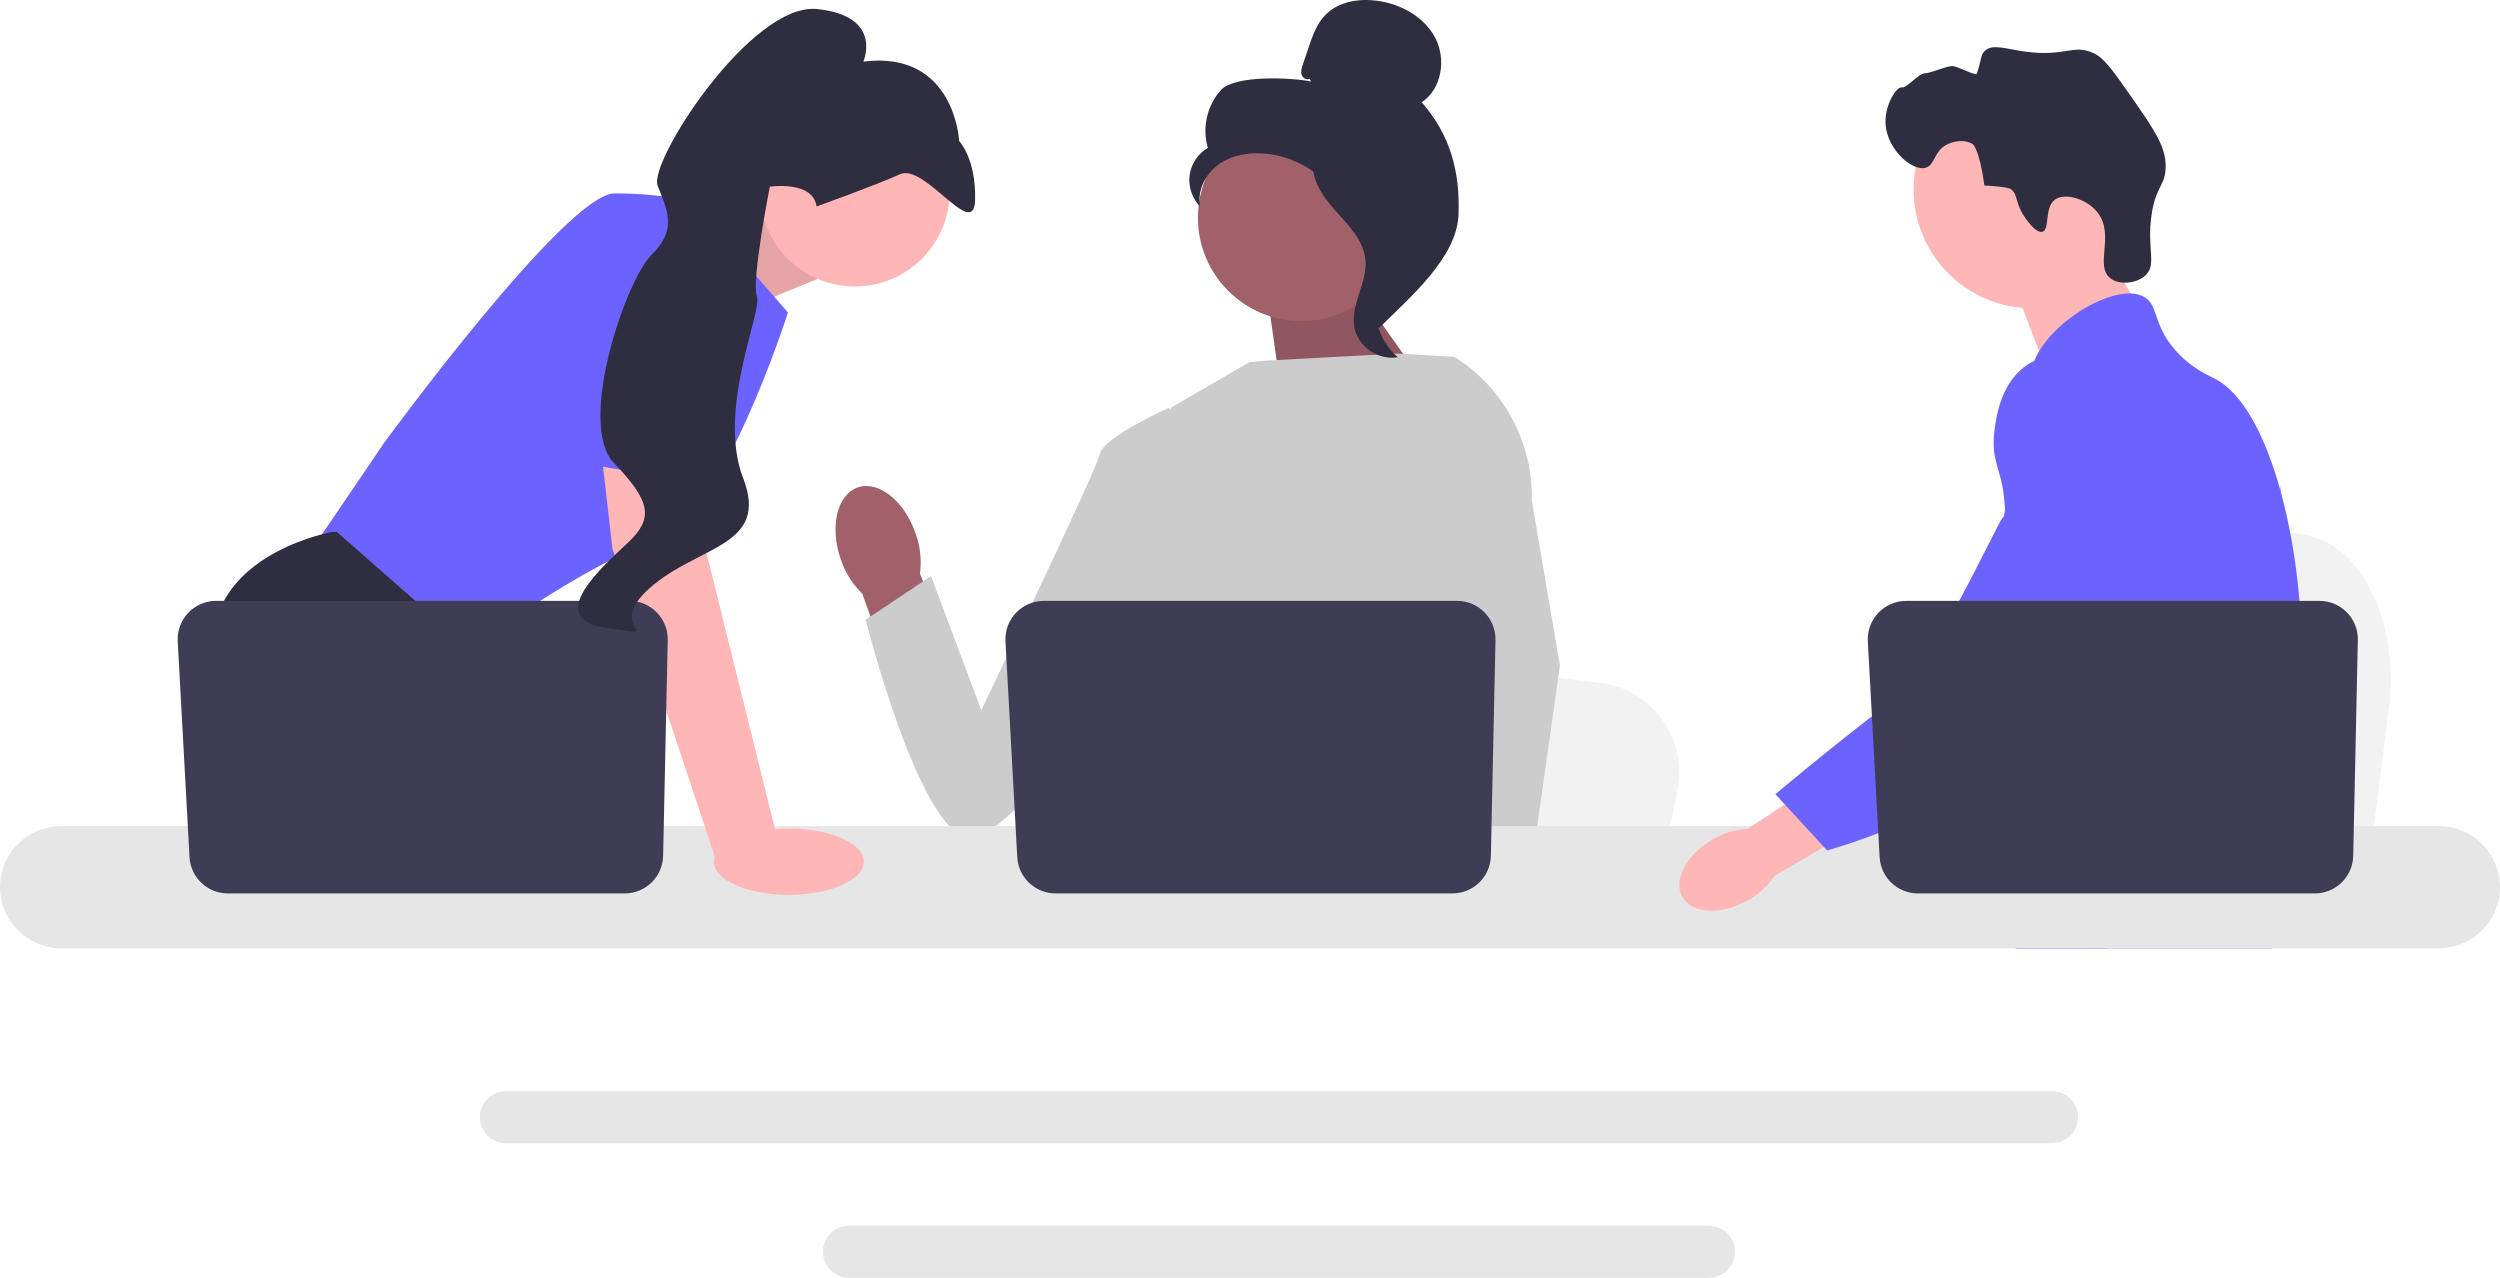
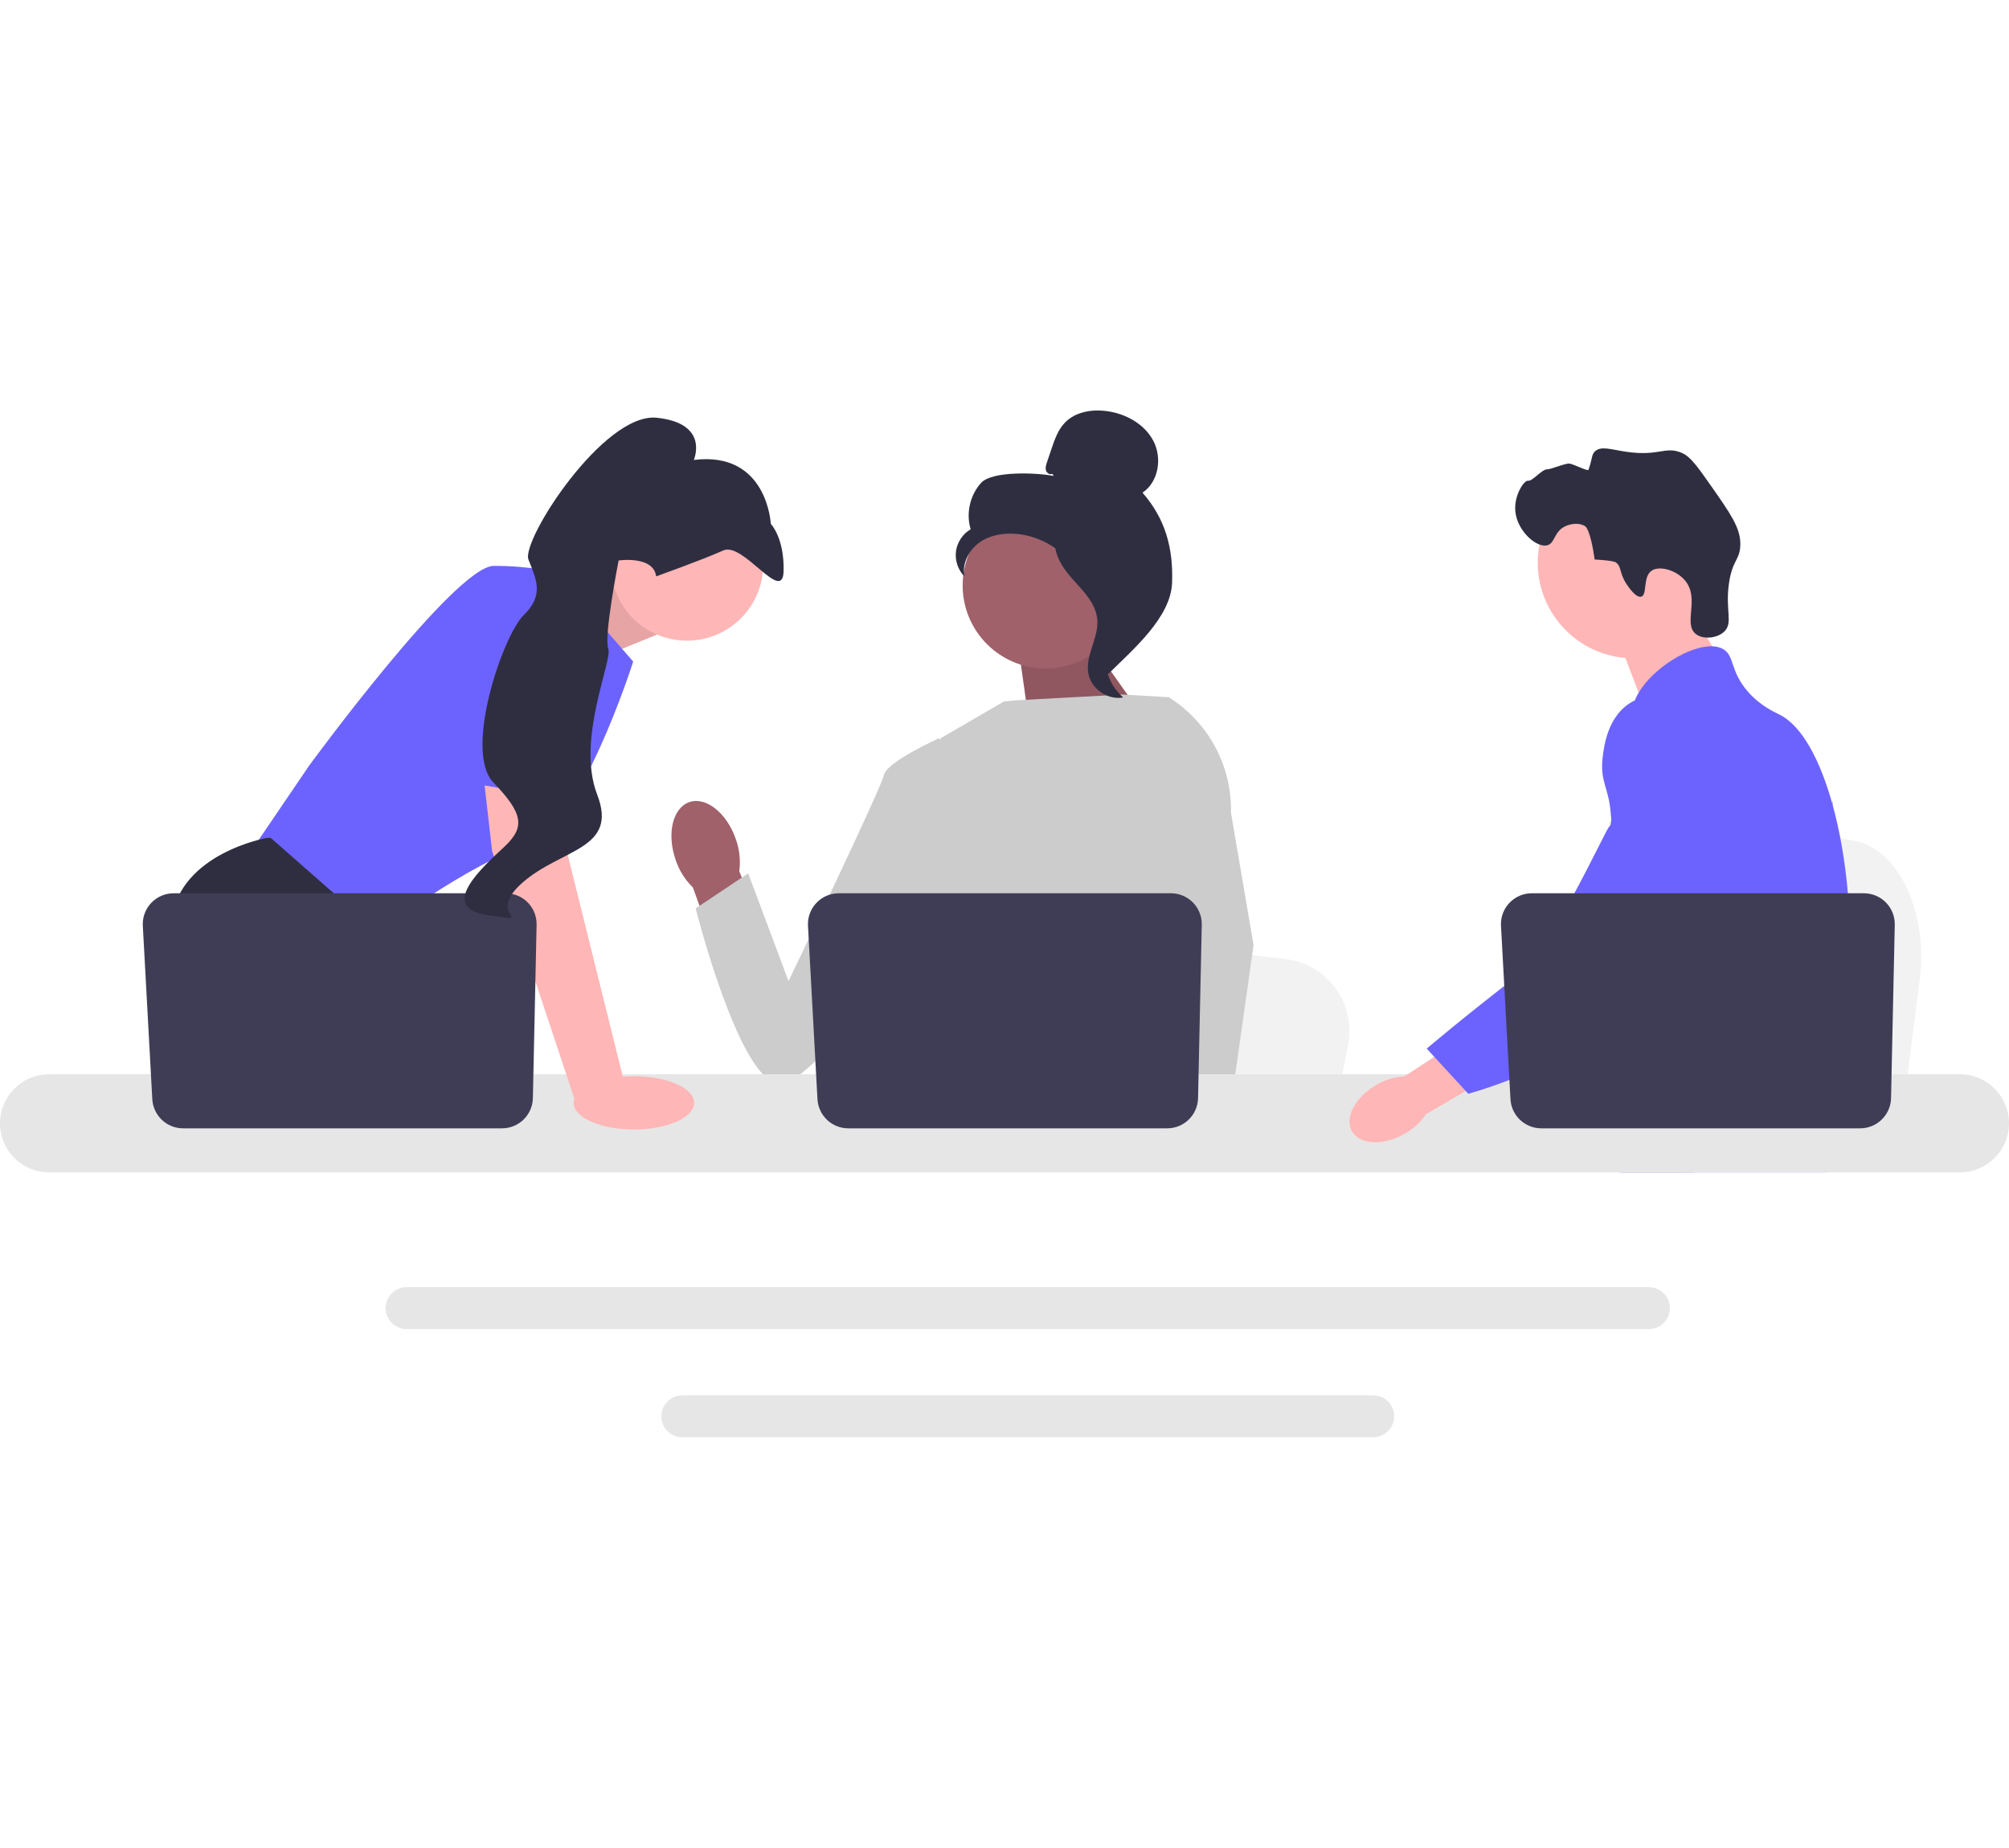
- <svg xmlns="http://www.w3.org/2000/svg" width="866.81" height="443.068" viewBox="0 0 866.81 443.068">
+ <svg xmlns="http://www.w3.org/2000/svg" width="866.81" height="797.335" viewBox="0 0 866.81 443.068">
  <path d="M828.335,244.952l-2.715,21.622-6.739,53.704h-135.383c1.057-12.037,2.502-29.362,4.046-48.065,.152-1.868,.312-3.748,.464-5.639,3.872-47.014,8.108-100.216,8.108-100.216l17.799,3.316,34.532,6.421,14.071,2.615,37.681,7.017c18.787,3.491,31.71,30.693,28.135,59.226Z" fill="#f2f2f2" />
  <polygon points="725.93 79.358 742.579 108.492 710.58 131.169 696.93 95.358 725.93 79.358" fill="#ffb6b6" />
  <circle cx="704.735" cy="65.675" r="41.244" fill="#ffb6b6" />
  <path d="M701.774,74.896c-3.275-4.984-1.99-7.591-4.731-9.423-0-0-1.103-.737-8.999-1.157h0c-1.768-12.724-3.975-14.267-3.975-14.267-2.543-1.778-6.318-1.201-8.666-.113-4.966,2.3-4.391,7.269-7.735,8.22-4.619,1.314-13.024-6.092-13.852-14.569-.675-6.915,3.78-13.631,5.547-13.276,1.752,.352,5.947-5.003,8.212-4.92,1.547,.056,7.867-2.691,9.567-2.476,1.857,.235,7.978,3.429,8.234,2.699,1.773-5.072,1.252-6.479,2.756-7.93,2.665-2.571,7.026-.781,13.866,.181,14.074,1.978,16.531-2.663,23.743,.483,3.644,1.589,6.692,5.874,12.641,14.38,8.319,11.895,12.479,17.842,12.506,24.779,.027,7.074-3.398,6.625-4.903,17.098-1.675,11.658,1.884,16.989-2.004,20.777-3.005,2.927-9.113,3.622-12.322,1.053-5.494-4.399,1.696-15.012-4.384-22.767-3.732-4.76-11.238-6.878-14.676-4.525-3.888,2.66-1.746,10.469-4.48,11.21-2.341,.634-5.772-4.588-6.343-5.457Z" fill="#2f2e41" />
  <path d="M797.85,237.338c-1.15,19.67-5.72,25.88-7.32,49.11-.35,5.1-.56,11.02-.56,18.08,0,1.8,.01,3.54,.01,5.24,0,3.62-.069,7.04-.49,10.51-.319,2.77-.869,5.56-1.779,8.5h-88.83c-.01-.02-.01-.04-.021-.06-.52-2.26-.85-4.42-1.1-6.49-.08-.66-.15-1.31-.21-1.95-.08-.75-.15-1.49-.22-2.22-.271-2.91-.54-5.66-1.181-8.29-.859-3.63-2.42-7.05-5.62-10.35-1.31-1.35-2.619-2.4-3.899-3.32-.25-.17-.49-.34-.74-.51-3.54-2.43-6.89-4.18-9.79-9.14-.05-.07-.09-.15-.13-.22-.5-.87-1.8-3.15-2.74-6.19-.99-3.16-1.59-7.13-.51-11.19,2.57-9.62,12.09-10.58,19.87-20.3,.84-1.05,1.67-2.21,2.46-3.5,3.52-5.72,4.47-10.76,5.59-16.75,.18-.97,.34-1.93,.47-2.86,.101-.7,.19-1.39,.261-2.07,.619-5.71,.319-10.63-.41-15.03-2.38-14.41-9.4-23.33-4.44-36.26,1.561-4.06,3.771-7.11,6-9.72,4.72-5.53,9.57-9.12,8.73-16.26-.851-7.2-6.311-8.19-6.92-14.48-.311-3.18,.729-6.53,2.68-9.82v-.01c6.24-10.59,21.82-20.34,31.72-20.03,1.83,.05,3.45,.46,4.8,1.25,4.891,2.88,2.851,9.17,10.341,17.99,5.569,6.55,11.869,9.17,14.26,10.41,9.47,4.94,17.17,19.51,22.399,38.14,.04,.14,.08,.28,.12,.43,3.23,11.67,5.511,24.92,6.641,38.36,.479,5.69,.76,11.41,.819,17.07,.051,4.52-.05,8.44-.26,11.93Z" fill="#6c63ff" />
  <g>
    <polygon points="731.331 304.728 729.52 309.768 728.38 312.927 725.74 320.278 722.68 328.778 703.01 328.778 706.31 320.278 707.84 316.318 710.38 309.768 714.64 298.768 731.331 304.728" fill="#ffb6b6" />
    <path d="M790.84,167.827c-.05,.65-.12,1.37-.19,2.15-.779,7.94-2.62,22.15-5.31,38.36-1.42,8.55-3.08,17.66-4.95,26.71-4.02,19.53-9.02,38.76-14.67,51.4-1.01,2.28-2.05,4.34-3.11,6.16-.81,1.39-1.66,2.76-2.55,4.11-2.88,4.43-6.11,8.63-9.46,12.55-.13,.17-.28,.33-.43,.5-.54,.64-1.101,1.27-1.66,1.9-2.74,3.09-5.54,5.97-8.25,8.61-3.3,3.22-6.48,6.07-9.33,8.5h-31.94l-.13-.06-4.6-2.04s1.31-1.54,3.5-4.45c.45-.59,.93-1.24,1.45-1.95,.64-.87,1.33-1.83,2.069-2.87,1.54-2.18,3.29-4.74,5.17-7.64,3.641-5.61,7.79-12.51,11.98-20.5,.48-.93,.97-1.87,1.46-2.82,.01-.03,.03-.06,.04-.09,.83-1.62,1.65-3.29,2.47-4.99,6.95-14.46,8.94-26.46,9.511-30.35,.8-5.5,1.909-13.19,1.609-21.65-.2-5.58-1.01-11.48-2.939-17.34v-.01c-.4-1.23-.851-2.46-1.36-3.68-.91-2.19-1.99-4.35-3.271-6.48-5.649-9.38-10.239-9.77-13.89-19.99-1.08-3.03-3.53-9.87-2.78-17.09v-.01c.091-.89,.24-1.79,.44-2.69v-.01c.05-.25,.12-.51,.19-.76,.569-2.21,1.51-4.4,2.939-6.48,2.79-4.04,6.6-6.44,10.01-7.87l.011-.01c3.939-1.64,7.34-1.99,8-2.05,14.609-1.3,25.939,10.98,32.13,17.69,2.39,2.59,4.58,4.76,6.58,6.53,15.569,13.9,19.84,5.02,20.949,.43,.17-.71,.261-1.32,.311-1.72Z" fill="#6c63ff" />
    <path d="M790.89,167.308c0,.05-.01,.22-.05,.5,.02-.15,.03-.3,.04-.44,0-.03,0-.05,.01-.06Z" fill="#6c63ff" />
  </g>
  <path d="M711.47,378.318H175.42c-4.98,0-9.04,4.05-9.04,9.03,0,4.99,4.06,9.04,9.04,9.04H711.47c4.979,0,9.03-4.05,9.03-9.04,0-4.98-4.051-9.03-9.03-9.03Z" fill="#e6e6e6" />
  <path d="M592.51,424.998H294.37c-4.98,0-9.03,4.05-9.03,9.03s4.05,9.04,9.03,9.04h298.14c4.98,0,9.04-4.06,9.04-9.04s-4.06-9.03-9.04-9.03Z" fill="#e6e6e6" />
  <polygon points="235.069 81.275 268.853 67.057 283.344 96.762 247.842 111.253 235.069 81.275" fill="#ffb6b6" />
  <polygon points="235.069 81.275 268.853 67.057 283.344 96.762 247.842 111.253 235.069 81.275" opacity=".1" />
  <path d="M239.872,69.955l33.328,38.4s-23.185,73.177-46.369,79.698-65.932,38.4-65.932,38.4l-53.615-34.777,26.083-38.4s63.034-86.218,79.698-86.218c16.664,0,26.807,2.898,26.807,2.898Z" fill="#6c63ff" />
  <path d="M194.843,320.278H117.261l-4.905-6.557-20.026-26.771-4.608-6.158s-17.389-31.879-13.766-60.86c3.623-28.981,41.298-35.502,41.298-35.502h1.55l46.123,40.53-2.753,37.719,14.606,24.272,20.062,33.328Z" fill="#2f2e41" />
  <polygon points="133.15 320.278 112.356 320.278 112.356 289.486 133.15 320.278" fill="#2f2e41" />
  <path d="M581.644,273.532l-2.587,13.418-6.419,33.328h-128.958c1.007-7.47,2.384-18.222,3.854-29.829,.145-1.159,.297-2.326,.442-3.499,3.688-29.177,7.723-62.193,7.723-62.193l16.954,2.058,32.893,3.985,13.404,1.623,35.893,4.354c17.896,2.166,30.205,19.048,26.8,36.755Z" fill="#f2f2f2" />
  <path d="M764.144,320.278h-69.945c1.065-1.253,1.666-1.978,1.666-1.978l20.968-3.463,43.203-7.129s1.971,5.093,4.108,12.571Z" fill="#2f2e41" />
  <polygon points="467.455 95.766 497.873 138.784 444.814 140.369 439.119 99.942 467.455 95.766" fill="#a0616a" />
  <polygon points="467.455 95.766 497.873 138.784 444.814 140.369 439.119 99.942 467.455 95.766" opacity=".1" />
  <path id="uuid-ae755ff6-bb09-410e-86b1-7d1b81a37005-316" d="M317.446,184.896c-3.903-11.259-12.876-18.372-20.041-15.887-7.165,2.485-9.808,13.625-5.902,24.888,1.499,4.52,4.058,8.616,7.464,11.945l17.14,47.497,22.117-8.518-19.245-45.919c.615-4.724,.089-9.526-1.533-14.005Z" fill="#a0616a" />
  <path d="M523.347,162.977l-.042,43.841-4.079,16.193-8.39,33.306-6.108,30.633-4.55,22.822-1.623,8.151c-1.224,.819-2.442,1.601-3.659,2.355h-105.976c-6.021-3.615-9.39-6.427-9.39-6.427,0,0,1.666-1.565,3.572-4.079,3.217-4.246,7.108-11.201,4.724-17.845-.5-1.391-.63-3.086-.478-4.977,.971-12.476,14.056-33.574,14.056-33.574l-2.71-31.314-1.188-13.722,8.378-66.91,27.307-15.874,4.714-.456,46.536-2.514,19.234,1.108,.877,.239,18.794,39.045Z" fill="#ccc" />
  <g>
    <polygon points="525.414 320.278 502.229 320.278 501.208 309.772 501.186 309.562 507.75 309.113 524.827 307.947 525.124 314.235 525.356 319.061 525.414 320.278" fill="#ffb6b6" />
    <path d="M531.121,173.576l9.739,57.143-7.948,56.23-1.239,8.752-2.188,15.454-.674,4.753,.022,.514,.167,3.855h-27.532l-1.014-10.506-.087-.942-2.072-21.518-.036-.362-4.398-45.63,8.622-32.98,.638-2.427v-.007l3.751-56.469-2.905-25.663-.029-.239c.058,.036,.109,.073,.167,.109,.152,.094,.304,.188,.449,.29,16.925,10.737,27.01,29.575,26.568,49.644Z" fill="#ccc" />
  </g>
  <path d="M415.748,152.379l-10.587-10.951s-22.664,10.218-23.794,15.886c-1.13,5.669-41.146,88.926-41.146,88.926l-17.41-46.499-22.662,15.13s18.184,72.192,35.19,75.581,74.002-85.446,74.002-85.446l6.408-52.628Z" fill="#ccc" />
  <path d="M845.64,286.447H21.16c-11.67,0-21.16,9.5-21.16,21.17s9.49,21.16,21.16,21.16H845.64c11.67,0,21.17-9.49,21.17-21.16s-9.5-21.17-21.17-21.17Z" fill="#e6e6e6" />
  <path d="M518.522,221.94l-1.603,74.802c-.155,7.241-6.07,13.03-13.312,13.03h-137.603c-7.071,0-12.91-5.528-13.296-12.589l-4.089-74.802c-.417-7.628,5.656-14.042,13.296-14.042h143.295c7.466,0,13.472,6.137,13.312,13.601Z" fill="#3f3d56" />
  <circle cx="296.385" cy="66.41" r="32.922" fill="#ffb6b6" />
  <polygon points="241.321 152.551 244.944 191.675 269.578 290.935 248.296 298.394 212.34 190.226 207.374 146.755 241.321 152.551" fill="#ffb6b6" />
  <path d="M231.522,221.94l-1.603,74.802c-.155,7.241-6.07,13.03-13.312,13.03H79.004c-7.071,0-12.91-5.528-13.296-12.589l-4.089-74.802c-.417-7.628,5.656-14.042,13.296-14.042H218.21c7.466,0,13.472,6.137,13.312,13.601Z" fill="#3f3d56" />
  <ellipse cx="273.5" cy="298.778" rx="26" ry="11.5" fill="#ffb6b6" />
  <path d="M190.242,158.532l14.853-79.158s41.298-5.796,42.747,7.97-1.035,81.042-1.035,81.042l-56.564-9.853Z" fill="#6c63ff" />
  <path d="M283.095,71.586s20.365-7.268,28.956-11.179c8.591-3.911,25.657,23.366,26.037,8.96,.38-14.406-5.518-20.447-5.518-20.447,0,0-1.473-31.515-33.223-27.575,0,0,6.984-15.767-15.941-18.205-22.925-2.438-58.589,52.921-55.395,61.194,3.194,8.273,7.023,15.113-2.039,23.959-9.062,8.846-26.03,58.769-13.12,72.203,12.91,13.434,13.758,19.264,4.912,27.621-8.846,8.358-29.754,26.53-7.147,29.685,22.607,3.155-2.068,.799,14.786-14.026,16.854-14.825,41.447-14.219,32.265-38.005-9.183-23.785,6.771-57.869,4.775-63.04-1.996-5.171,4.473-38.005,4.473-38.005,0,0,15.055-2.212,16.181,6.86Z" fill="#2f2e41" />
  <g>
    <circle cx="451.191" cy="75.499" r="35.838" fill="#a0616a" />
    <path d="M454.051,27.317c-1.037,.605-2.426-.311-2.759-1.464-.333-1.154,.055-2.379,.439-3.516l1.934-5.727c1.371-4.062,2.827-8.266,5.797-11.357,4.483-4.666,11.607-5.853,18.02-4.993,8.236,1.104,16.362,5.564,20.191,12.939,3.829,7.375,2.199,17.665-4.72,22.266,9.862,11.303,13.3,23.901,12.757,38.892-.543,14.991-16.879,28.788-27.533,39.348-2.379-1.442-4.542-8.201-3.234-10.656,1.308-2.455-.566-5.3,1.054-7.561,1.62-2.262,2.976,1.34,1.338-.909-1.034-1.419,3.001-4.684,1.464-5.533-7.432-4.108-9.903-13.371-14.571-20.465-5.63-8.556-15.265-14.35-25.462-15.312-5.617-.53-11.55,.43-16.154,3.691-4.604,3.261-7.585,9.089-6.517,14.629-2.765-2.808-4.141-6.922-3.622-10.828,.519-3.906,2.922-7.518,6.325-9.506-2.069-6.841-.297-14.711,4.505-20.005,4.802-5.294,24.28-4.392,31.291-2.999l-.542-.93Z" fill="#2f2e41" />
    <path d="M455.14,53.475c9.285,1.002,15.989,9.045,21.65,16.473,3.263,4.281,6.681,9.009,6.599,14.391-.083,5.441-3.721,10.109-5.46,15.265-2.842,8.429-.072,18.457,6.693,24.233-6.685,1.269-13.911-3.744-15.065-10.449-1.343-7.806,4.574-15.34,3.873-23.23-.617-6.951-6.095-12.301-10.752-17.498-4.657-5.197-9.03-12.094-6.888-18.735l-.65-.45Z" fill="#2f2e41" />
  </g>
  <g>
    <path id="uuid-aec20554-f6ec-4c5b-9d97-717cd04239bf-317" d="M593.947,290.977c-9.197,5.231-13.952,14.216-10.623,20.069,3.33,5.852,13.483,6.355,22.683,1.121,3.703-2.04,6.864-4.938,9.218-8.45l38.687-22.656-11.019-17.928-36.969,24.238c-4.223,.228-8.331,1.465-11.978,3.607Z" fill="#ffb6b6" />
    <path d="M724.935,124.841c-1.156-.458-11.3-4.3-20.561,.772-10.638,5.826-12.281,19.126-12.858,23.791-1.331,10.776,2.591,13.191,3.419,24.101,1.549,20.41,5.633-2.874-.889,6.442-2.258,3.225-25.317,53.198-38.034,62.986-24.733,19.037-40.439,32.444-40.439,32.444l17.93,19.477s28.333-7.549,53.376-23.81c25.688-16.68,38.532-25.02,48.469-41.335,.856-1.405,21.331-36.176,10.335-74.624-2.508-8.77-7.104-24.839-20.747-30.245Z" fill="#6c63ff" />
  </g>
  <path d="M817.522,221.94l-1.603,74.802c-.155,7.241-6.07,13.03-13.312,13.03h-137.603c-7.071,0-12.91-5.528-13.296-12.589l-4.089-74.802c-.417-7.628,5.656-14.042,13.296-14.042h143.295c7.466,0,13.472,6.137,13.312,13.601Z" fill="#3f3d56" />
</svg>
